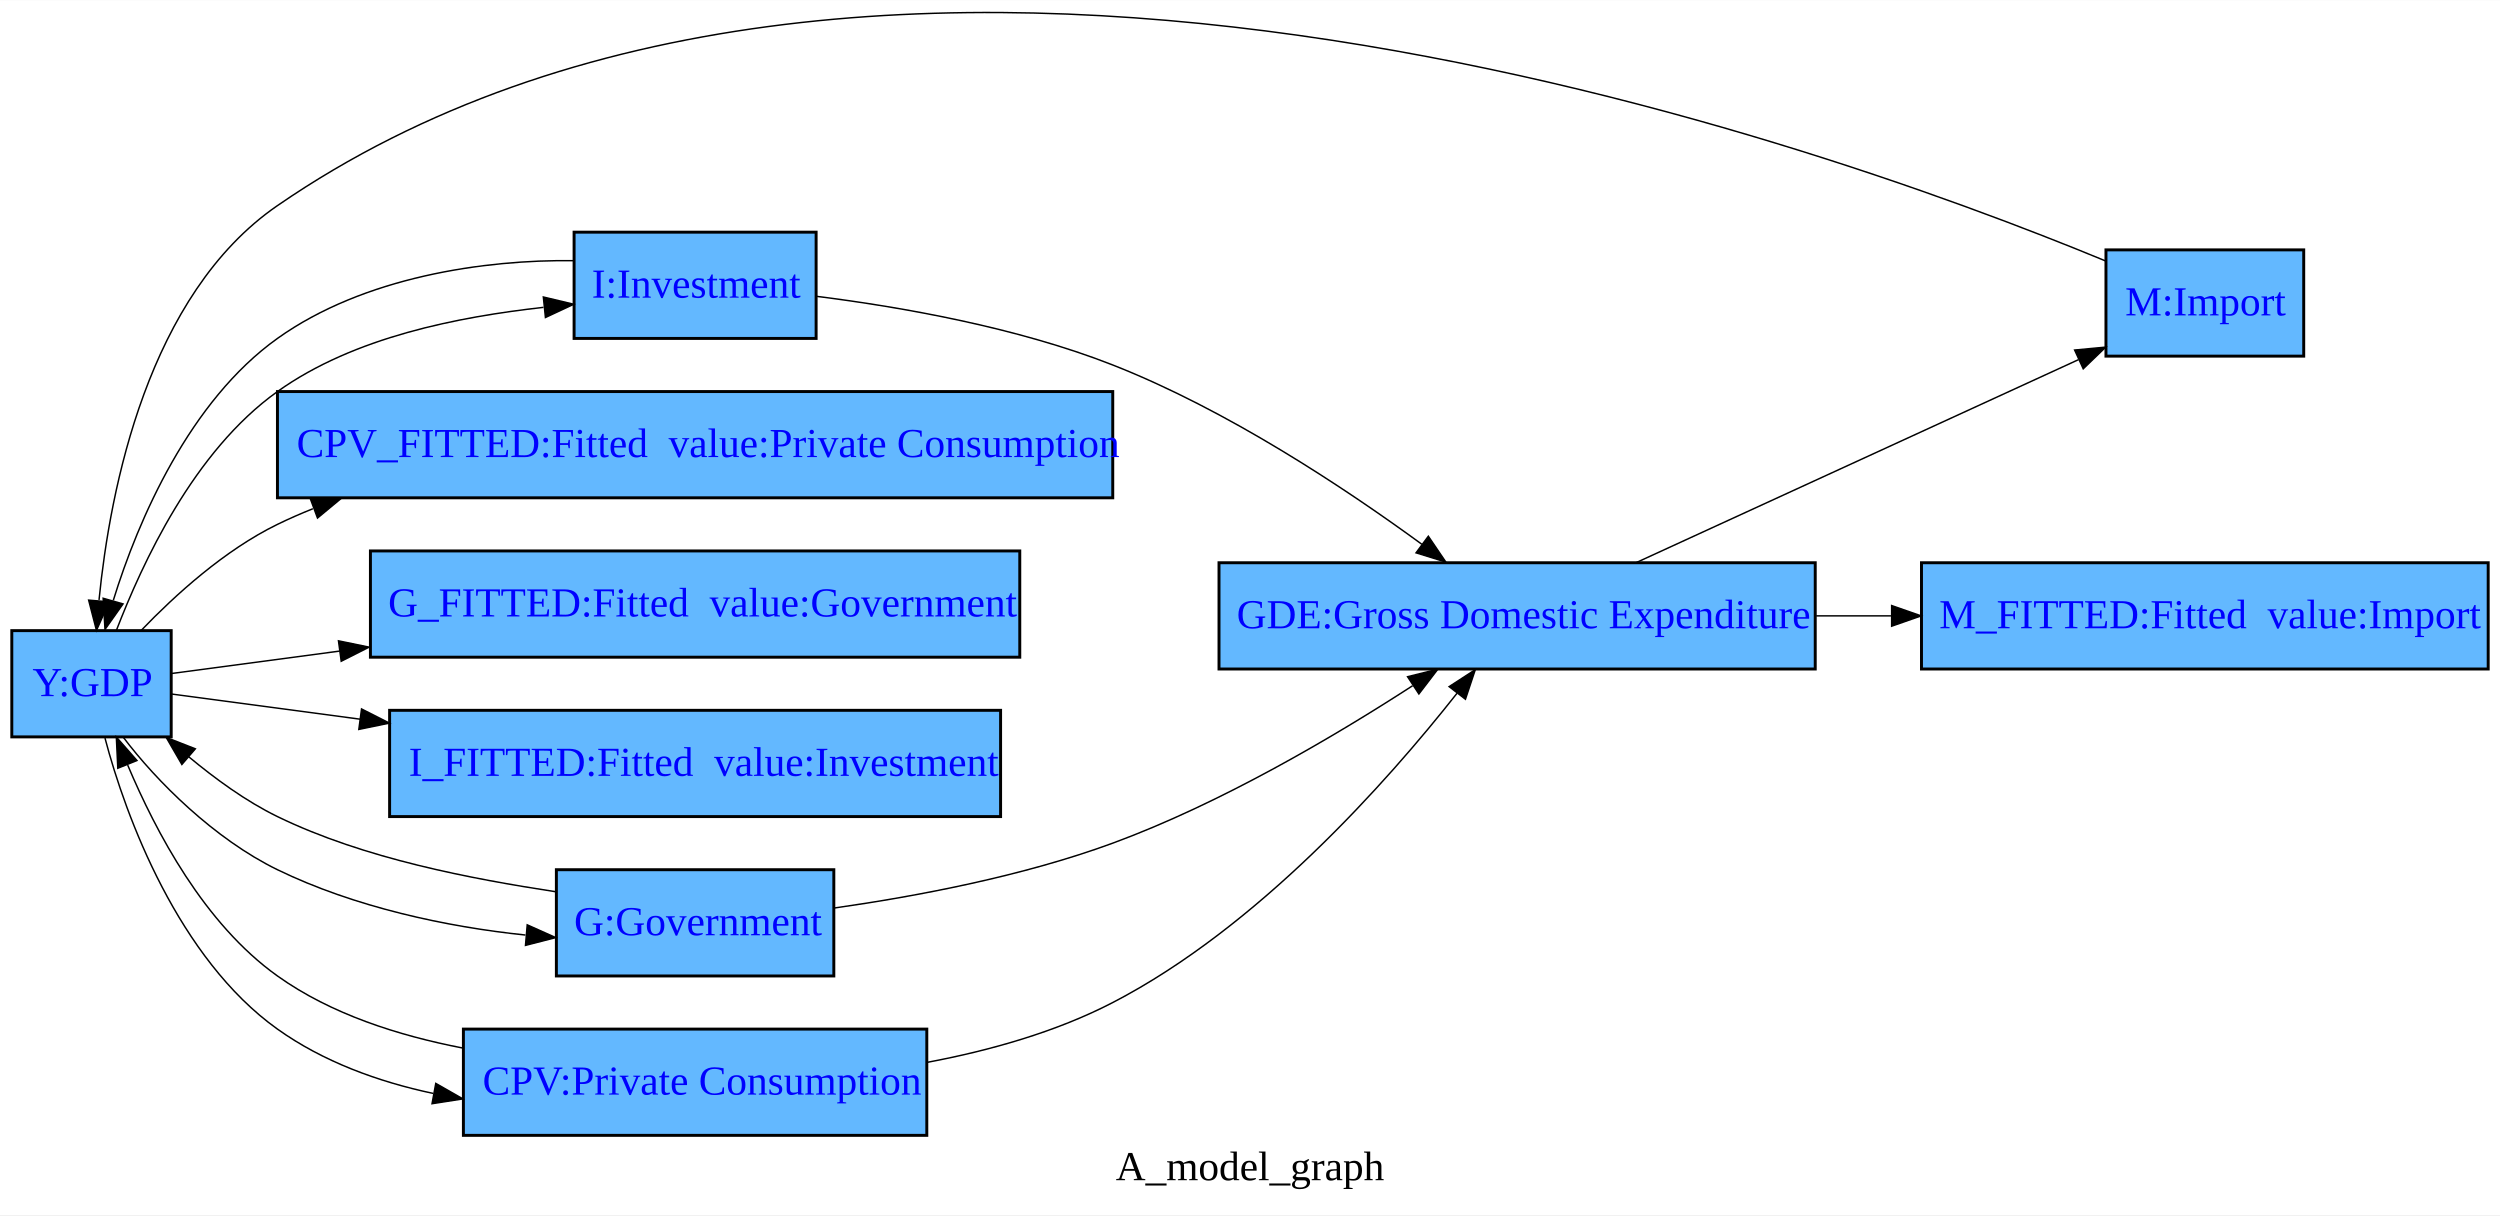
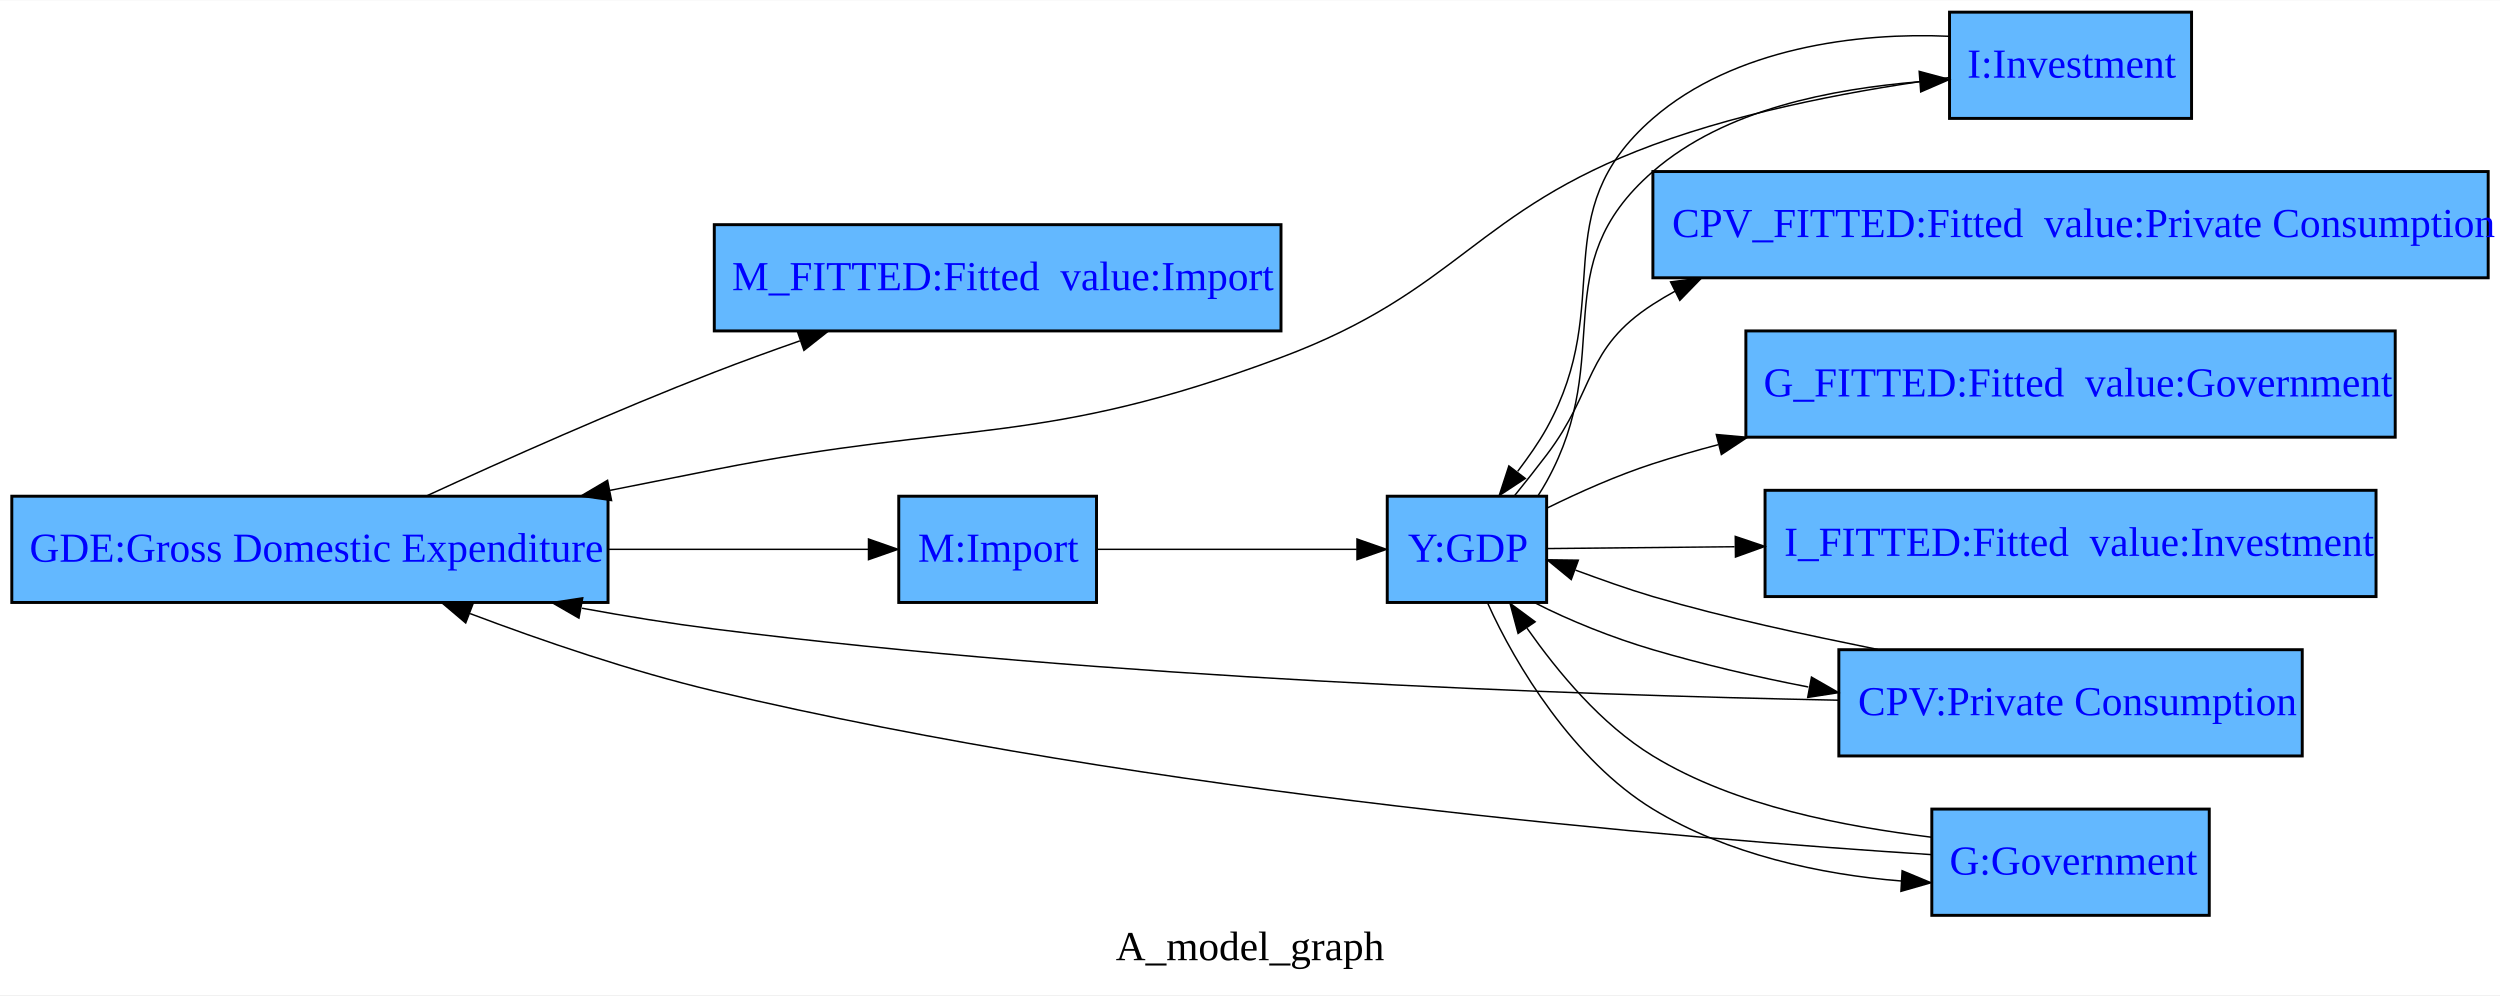
- <svg xmlns="http://www.w3.org/2000/svg" xmlns:xlink="http://www.w3.org/1999/xlink" width="432pt" height="210pt" viewBox="0.00 0.00 432.00 209.93">
-   <g id="graph0" class="graph" transform="scale(0.510035 0.510035) rotate(0) translate(4 407.59)">
-     <polygon fill="white" stroke="none" points="-4,4 -4,-407.59 843,-407.59 843,4 -4,4" />
+ <svg xmlns="http://www.w3.org/2000/svg" xmlns:xlink="http://www.w3.org/1999/xlink" width="432pt" height="172pt" viewBox="0.00 0.00 432.00 171.88">
+   <g id="graph0" class="graph" transform="scale(0.510035 0.510035) rotate(0) translate(4 333)">
+     <polygon fill="white" stroke="none" points="-4,4 -4,-333 843,-333 843,4 -4,4" />
    <text text-anchor="middle" x="419.5" y="-7.8" font-family="Times New Roman,serif" font-size="14.00">A_model_graph</text>
    <g id="node1" class="node">
      <g id="a_node1">
-         <a xlink:title="Fitted  value:Private Consumption&#10;FRML &lt;FIT&gt; CPV_FITTED = CPV(-1)*EXP( (-C2_CPV*(LOG(CPV(-1))-LOG(Y(-1))-C1_CPV)+C3_CPV*((LOG(Y))-(LOG(Y(-1))))) )$">
-           <polygon fill="#63b8ff" stroke="black" points="373,-275 90,-275 90,-239 373,-239 373,-275" />
-           <text text-anchor="start" x="96.5" y="-252.8" font-family="Times New Roman,serif" font-size="14.00" fill="blue">CPV_FITTED:Fitted  value:Private Consumption</text>
+         <a xlink:title="Fitted  value:Import&#10;FRML &lt;FIT&gt; M_FITTED = M(-1)*EXP( (-C2_M*(LOG(M(-1))-LOG(GDE(-1))-C1_M)+C3_M*((LOG(GDE))-(LOG(GDE(-1))))) )$">
+           <polygon fill="#63b8ff" stroke="black" points="430,-257 238,-257 238,-221 430,-221 430,-257" />
+           <text text-anchor="start" x="244" y="-234.8" font-family="Times New Roman,serif" font-size="14.00" fill="blue">M_FITTED:Fitted  value:Import</text>
        </a>
      </g>
    </g>
    <g id="node2" class="node">
      <g id="a_node2">
        <a xlink:title="Investment&#10;FRML &lt;FIXABLE, DAMP&gt; I = (I(-1)*EXP(I_A+ (-C2_I*(LOG(I(-1))-LOG(Y(-1)-G(-1))-C1_I)+C3_I*((LOG(Y))-(LOG(Y(-1))))) )) * (1-I_D)+ I_X*I_D $">
-           <polygon fill="#63b8ff" stroke="black" points="272.5,-329 190.5,-329 190.5,-293 272.5,-293 272.5,-329" />
-           <text text-anchor="start" x="196.5" y="-306.8" font-family="Times New Roman,serif" font-size="14.00" fill="blue">I:Investment</text>
+           <polygon fill="#63b8ff" stroke="black" points="738.5,-329 656.5,-329 656.5,-293 738.5,-293 738.5,-329" />
+           <text text-anchor="start" x="662.5" y="-306.8" font-family="Times New Roman,serif" font-size="14.00" fill="blue">I:Investment</text>
+         </a>
+       </g>
+     </g>
+     <g id="node5" class="node">
+       <g id="a_node5">
+         <a xlink:title="GDP&#10;FRML &lt;IDENT&gt; Y = CPV+I+G+X-M+YDISC$">
+           <polygon fill="#63b8ff" stroke="black" points="520,-165 466,-165 466,-129 520,-129 520,-165" />
+           <text text-anchor="start" x="473" y="-142.8" font-family="Times New Roman,serif" font-size="14.00" fill="blue">Y:GDP</text>
+         </a>
+       </g>
+     </g>
+     <g id="edge12" class="edge">
+       <g id="a_edge12">
+         <a xlink:href="bogus" xlink:title="NA">
+           <path fill="none" stroke="black" stroke-width="0.5" d="M656.45,-320.82C625.51,-322.26 583.47,-316.86 556,-293 518.75,-260.65 543.92,-231.14 520,-188 517.27,-183.07 513.75,-178.15 510.2,-173.43" />
+           <polygon fill="black" stroke="black" stroke-width="0.5" points="512.77,-171.02 503.92,-165.2 507.21,-175.27 512.77,-171.02" />
+         </a>
+       </g>
+     </g>
+     <g id="node6" class="node">
+       <g id="a_node6">
+         <a xlink:title="Gross Domestic Expenditure&#10;FRML &lt;IDENT&gt; GDE = CPV+I+G$">
+           <polygon fill="#63b8ff" stroke="black" points="202,-165 0,-165 0,-129 202,-129 202,-165" />
+           <text text-anchor="start" x="6" y="-142.8" font-family="Times New Roman,serif" font-size="14.00" fill="blue">GDE:Gross Domestic Expenditure</text>
+         </a>
+       </g>
+     </g>
+     <g id="edge9" class="edge">
+       <g id="a_edge9">
+         <a xlink:href="bogus" xlink:title="NA">
+           <path fill="none" stroke="black" stroke-width="0.5" d="M656.49,-306.87C627.85,-303.06 588.73,-296.11 556,-284 495.51,-261.61 490.43,-234.56 430,-212 348.5,-181.58 323.33,-190.91 238,-174 226.56,-171.73 214.58,-169.36 202.68,-166.99" />
+           <polygon fill="black" stroke="black" stroke-width="0.5" points="203.2,-163.53 192.71,-165.02 201.84,-170.4 203.2,-163.53" />
        </a>
      </g>
    </g>
    <g id="node3" class="node">
      <g id="a_node3">
-         <a xlink:title="Gross Domestic Expenditure&#10;FRML &lt;IDENT&gt; GDE = CPV+I+G$">
-           <polygon fill="#63b8ff" stroke="black" points="611,-217 409,-217 409,-181 611,-181 611,-217" />
-           <text text-anchor="start" x="415" y="-194.8" font-family="Times New Roman,serif" font-size="14.00" fill="blue">GDE:Gross Domestic Expenditure</text>
+         <a xlink:title="Fitted  value:Private Consumption&#10;FRML &lt;FIT&gt; CPV_FITTED = CPV(-1)*EXP( (-C2_CPV*(LOG(CPV(-1))-LOG(Y(-1))-C1_CPV)+C3_CPV*((LOG(Y))-(LOG(Y(-1))))) )$">
+           <polygon fill="#63b8ff" stroke="black" points="839,-275 556,-275 556,-239 839,-239 839,-275" />
+           <text text-anchor="start" x="562.5" y="-252.8" font-family="Times New Roman,serif" font-size="14.00" fill="blue">CPV_FITTED:Fitted  value:Private Consumption</text>
+         </a>
+       </g>
+     </g>
+     <g id="node4" class="node">
+       <g id="a_node4">
+         <a xlink:title="Private Consumption&#10;FRML &lt;FIXABLE, DAMP&gt; CPV = (CPV(-1)*EXP(CPV_A+ (-C2_CPV*(LOG(CPV(-1))-LOG(Y(-1))-C1_CPV)+C3_CPV*((LOG(Y))-(LOG(Y(-1))))) )) * (1-CPV_D)+ CPV_X*CPV_D $">
+           <polygon fill="#63b8ff" stroke="black" points="776,-113 619,-113 619,-77 776,-77 776,-113" />
+           <text text-anchor="start" x="625.5" y="-90.8" font-family="Times New Roman,serif" font-size="14.00" fill="blue">CPV:Private Consumption</text>
+         </a>
+       </g>
+     </g>
+     <g id="edge14" class="edge">
+       <g id="a_edge14">
+         <a xlink:href="bogus" xlink:title="NA">
+           <path fill="none" stroke="black" stroke-width="0.5" d="M632.23,-113.07C608.08,-117.99 580.54,-123.77 556,-131 547.36,-133.55 538.26,-136.85 529.77,-139.96" />
+           <polygon fill="black" stroke="black" stroke-width="0.5" points="528.34,-136.75 520.15,-143.47 530.74,-143.33 528.34,-136.75" />
+         </a>
+       </g>
+     </g>
+     <g id="edge11" class="edge">
+       <g id="a_edge11">
+         <a xlink:href="bogus" xlink:title="NA">
+           <path fill="none" stroke="black" stroke-width="0.5" d="M618.73,-95.89C527.28,-97.72 371.08,-103.25 238,-120 223.45,-121.83 208.11,-124.32 193.2,-127.05" />
+           <polygon fill="black" stroke="black" stroke-width="0.5" points="192.14,-123.69 182.96,-128.98 193.43,-130.57 192.14,-123.69" />
+         </a>
+       </g>
+     </g>
+     <g id="edge1" class="edge">
+       <g id="a_edge1">
+         <a xlink:href="bogus" xlink:title="NA">
+           <path fill="none" stroke="black" stroke-width="0.5" d="M517.06,-165.14C518.11,-166.75 519.1,-168.37 520,-170 543.92,-213.14 518.75,-242.65 556,-275 580.58,-296.35 616.81,-302.91 646.32,-305.44" />
+           <polygon fill="black" stroke="black" stroke-width="0.5" points="646.22,-308.95 656.45,-306.19 646.74,-301.97 646.22,-308.95" />
+         </a>
+       </g>
+     </g>
+     <g id="edge4" class="edge">
+       <g id="a_edge4">
+         <a xlink:href="bogus" xlink:title="NA">
+           <path fill="none" stroke="black" stroke-width="0.5" d="M509.07,-165.11C512.71,-169.6 516.54,-174.44 520,-179 536.76,-201.11 532.69,-214.96 556,-230 558.45,-231.58 560.96,-233.07 563.54,-234.48" />
+           <polygon fill="black" stroke="black" stroke-width="0.5" points="561.99,-237.62 572.5,-238.95 565.12,-231.35 561.99,-237.62" />
        </a>
      </g>
    </g>
    <g id="edge8" class="edge">
      <g id="a_edge8">
        <a xlink:href="bogus" xlink:title="NA">
-           <path fill="none" stroke="black" stroke-width="0.5" d="M272.66,-307.26C301.37,-303.64 340.52,-296.76 373,-284 411.59,-268.85 451.29,-242.57 477.76,-223.23" />
-           <polygon fill="black" stroke="black" stroke-width="0.5" points="479.92,-225.99 485.87,-217.22 475.75,-220.36 479.92,-225.99" />
-         </a>
-       </g>
-     </g>
-     <g id="node6" class="node">
-       <g id="a_node6">
-         <a xlink:title="GDP&#10;FRML &lt;IDENT&gt; Y = CPV+I+G+X-M+YDISC$">
-           <polygon fill="#63b8ff" stroke="black" points="54,-194 0,-194 0,-158 54,-158 54,-194" />
-           <text text-anchor="start" x="7" y="-171.8" font-family="Times New Roman,serif" font-size="14.00" fill="blue">Y:GDP</text>
-         </a>
-       </g>
-     </g>
-     <g id="edge12" class="edge">
-       <g id="a_edge12">
-         <a xlink:href="bogus" xlink:title="NA">
-           <path fill="none" stroke="black" stroke-width="0.5" d="M190.39,-319.34C160.21,-319.76 119.22,-313.85 90,-293 60.35,-271.84 42.87,-231.76 34.39,-204.26" />
-           <polygon fill="black" stroke="black" stroke-width="0.5" points="37.68,-203.05 31.57,-194.4 30.95,-204.97 37.68,-203.05" />
-         </a>
-       </g>
-     </g>
-     <g id="node5" class="node">
-       <g id="a_node5">
-         <a xlink:title="Import&#10;FRML &lt;FIXABLE, DAMP&gt; M = (M(-1)*EXP(M_A+ (-C2_M*(LOG(M(-1))-LOG(GDE(-1))-C1_M)+C3_M*((LOG(GDE))-(LOG(GDE(-1))))) )) * (1-M_D)+ M_X*M_D $">
-           <polygon fill="#63b8ff" stroke="black" points="776.5,-323 709.5,-323 709.5,-287 776.5,-287 776.5,-323" />
-           <text text-anchor="start" x="716" y="-300.8" font-family="Times New Roman,serif" font-size="14.00" fill="blue">M:Import</text>
-         </a>
-       </g>
-     </g>
-     <g id="edge14" class="edge">
-       <g id="a_edge14">
-         <a xlink:href="bogus" xlink:title="NA">
-           <path fill="none" stroke="black" stroke-width="0.5" d="M550.45,-217.1C592.14,-236.23 657.63,-266.28 700.19,-285.81" />
-           <polygon fill="black" stroke="black" stroke-width="0.5" points="698.88,-289.07 709.43,-290.06 701.8,-282.7 698.88,-289.07" />
-         </a>
-       </g>
-     </g>
-     <g id="node10" class="node">
-       <g id="a_node10">
-         <a xlink:title="Fitted  value:Import&#10;FRML &lt;FIT&gt; M_FITTED = M(-1)*EXP( (-C2_M*(LOG(M(-1))-LOG(GDE(-1))-C1_M)+C3_M*((LOG(GDE))-(LOG(GDE(-1))))) )$">
-           <polygon fill="#63b8ff" stroke="black" points="839,-217 647,-217 647,-181 839,-181 839,-217" />
-           <text text-anchor="start" x="653" y="-194.8" font-family="Times New Roman,serif" font-size="14.00" fill="blue">M_FITTED:Fitted  value:Import</text>
-         </a>
-       </g>
-     </g>
-     <g id="edge1" class="edge">
-       <g id="a_edge1">
-         <a xlink:href="bogus" xlink:title="NA">
-           <path fill="none" stroke="black" stroke-width="0.5" d="M611.31,-199C619.71,-199 628.21,-199 636.65,-199" />
-           <polygon fill="black" stroke="black" stroke-width="0.5" points="636.89,-202.5 646.89,-199 636.89,-195.5 636.89,-202.5" />
-         </a>
-       </g>
-     </g>
-     <g id="node4" class="node">
-       <g id="a_node4">
-         <a xlink:title="Fitted  value:Government&#10;FRML &lt;FIT&gt; G_FITTED = G(-1)*EXP( (-C2_G*(LOG(G(-1))-LOG(Y(-1))-C1_G)+C3_G*((LOG(Y))-(LOG(Y(-1))))) )$">
-           <polygon fill="#63b8ff" stroke="black" points="341.5,-221 121.5,-221 121.5,-185 341.5,-185 341.5,-221" />
-           <text text-anchor="start" x="127.5" y="-198.8" font-family="Times New Roman,serif" font-size="14.00" fill="blue">G_FITTED:Fitted  value:Government</text>
-         </a>
-       </g>
-     </g>
-     <g id="edge5" class="edge">
-       <g id="a_edge5">
-         <a xlink:href="bogus" xlink:title="NA">
-           <path fill="none" stroke="black" stroke-width="0.5" d="M709.47,-319.21C607.43,-361.39 288.65,-474.68 90,-338 46.19,-307.86 33.32,-242.23 29.55,-204.4" />
-           <polygon fill="black" stroke="black" stroke-width="0.5" points="33.01,-203.75 28.68,-194.08 26.03,-204.34 33.01,-203.75" />
-         </a>
-       </g>
-     </g>
-     <g id="edge9" class="edge">
-       <g id="a_edge9">
-         <a xlink:href="bogus" xlink:title="NA">
-           <path fill="none" stroke="black" stroke-width="0.5" d="M43.84,-194.08C55.42,-206.14 72.16,-221.31 90,-230 93.89,-231.9 97.91,-233.66 102.01,-235.3" />
-           <polygon fill="black" stroke="black" stroke-width="0.5" points="101.13,-238.71 111.72,-238.9 103.57,-232.14 101.13,-238.71" />
-         </a>
-       </g>
-     </g>
-     <g id="edge4" class="edge">
-       <g id="a_edge4">
-         <a xlink:href="bogus" xlink:title="NA">
-           <path fill="none" stroke="black" stroke-width="0.5" d="M35.41,-194.04C44.23,-216.81 61.49,-254.66 90,-275 116.02,-293.57 151.39,-300.29 180.13,-303.53" />
-           <polygon fill="black" stroke="black" stroke-width="0.5" points="180.08,-307.04 190.39,-304.58 180.79,-300.08 180.08,-307.04" />
-         </a>
-       </g>
-     </g>
-     <g id="edge13" class="edge">
-       <g id="a_edge13">
-         <a xlink:href="bogus" xlink:title="NA">
-           <path fill="none" stroke="black" stroke-width="0.5" d="M54.06,-179.47C69.25,-181.5 89.62,-184.22 111.11,-187.08" />
-           <polygon fill="black" stroke="black" stroke-width="0.5" points="110.67,-190.55 121.05,-188.41 111.6,-183.62 110.67,-190.55" />
-         </a>
-       </g>
-     </g>
-     <g id="node7" class="node">
-       <g id="a_node7">
-         <a xlink:title="Fitted  value:Investment&#10;FRML &lt;FIT&gt; I_FITTED = I(-1)*EXP( (-C2_I*(LOG(I(-1))-LOG(Y(-1)-G(-1))-C1_I)+C3_I*((LOG(Y))-(LOG(Y(-1))))) )$">
-           <polygon fill="#63b8ff" stroke="black" points="335,-167 128,-167 128,-131 335,-131 335,-167" />
-           <text text-anchor="start" x="134.5" y="-144.8" font-family="Times New Roman,serif" font-size="14.00" fill="blue">I_FITTED:Fitted  value:Investment</text>
-         </a>
-       </g>
-     </g>
-     <g id="edge3" class="edge">
-       <g id="a_edge3">
-         <a xlink:href="bogus" xlink:title="NA">
-           <path fill="none" stroke="black" stroke-width="0.5" d="M54.06,-172.53C70.86,-170.28 94,-167.2 117.99,-164" />
-           <polygon fill="black" stroke="black" stroke-width="0.5" points="118.49,-167.47 127.94,-162.67 117.57,-160.53 118.49,-167.47" />
+           <path fill="none" stroke="black" stroke-width="0.5" d="M516.01,-128.89C527.7,-122.87 542.42,-117 556,-113 572.83,-108.04 591.07,-103.76 608.66,-100.36" />
+           <polygon fill="black" stroke="black" stroke-width="0.5" points="609.73,-103.72 618.92,-98.45 608.45,-96.83 609.73,-103.72" />
        </a>
      </g>
    </g>
    <g id="node8" class="node">
      <g id="a_node8">
        <a xlink:title="Government&#10;FRML &lt;FIXABLE, DAMP&gt; G = (G(-1)*EXP(G_A+ (-C2_G*(LOG(G(-1))-LOG(Y(-1))-C1_G)+C3_G*((LOG(Y))-(LOG(Y(-1))))) )) * (1-G_D)+ G_X*G_D $">
-           <polygon fill="#63b8ff" stroke="black" points="278.5,-113 184.5,-113 184.5,-77 278.5,-77 278.5,-113" />
-           <text text-anchor="start" x="190.5" y="-90.8" font-family="Times New Roman,serif" font-size="14.00" fill="blue">G:Government</text>
+           <polygon fill="#63b8ff" stroke="black" points="744.5,-59 650.5,-59 650.5,-23 744.5,-23 744.5,-59" />
+           <text text-anchor="start" x="656.5" y="-36.8" font-family="Times New Roman,serif" font-size="14.00" fill="blue">G:Government</text>
+         </a>
+       </g>
+     </g>
+     <g id="edge15" class="edge">
+       <g id="a_edge15">
+         <a xlink:href="bogus" xlink:title="NA">
+           <path fill="none" stroke="black" stroke-width="0.5" d="M500.06,-128.69C509.44,-107.76 529.21,-75.34 556,-59 581.1,-43.69 613.03,-36.77 640.11,-34.64" />
+           <polygon fill="black" stroke="black" stroke-width="0.5" points="640.44,-38.12 650.22,-34.05 640.04,-31.13 640.44,-38.12" />
+         </a>
+       </g>
+     </g>
+     <g id="node9" class="node">
+       <g id="a_node9">
+         <a xlink:title="Fitted  value:Government&#10;FRML &lt;FIT&gt; G_FITTED = G(-1)*EXP( (-C2_G*(LOG(G(-1))-LOG(Y(-1))-C1_G)+C3_G*((LOG(Y))-(LOG(Y(-1))))) )$">
+           <polygon fill="#63b8ff" stroke="black" points="807.5,-221 587.5,-221 587.5,-185 807.5,-185 807.5,-221" />
+           <text text-anchor="start" x="593.5" y="-198.8" font-family="Times New Roman,serif" font-size="14.00" fill="blue">G_FITTED:Fitted  value:Government</text>
+         </a>
+       </g>
+     </g>
+     <g id="edge2" class="edge">
+       <g id="a_edge2">
+         <a xlink:href="bogus" xlink:title="NA">
+           <path fill="none" stroke="black" stroke-width="0.5" d="M520.27,-161.05C531.09,-166.37 543.91,-172.08 556,-176 563.15,-178.32 570.56,-180.47 578.09,-182.45" />
+           <polygon fill="black" stroke="black" stroke-width="0.5" points="577.48,-185.91 588.04,-184.97 579.2,-179.12 577.48,-185.91" />
+         </a>
+       </g>
+     </g>
+     <g id="node10" class="node">
+       <g id="a_node10">
+         <a xlink:title="Fitted  value:Investment&#10;FRML &lt;FIT&gt; I_FITTED = I(-1)*EXP( (-C2_I*(LOG(I(-1))-LOG(Y(-1)-G(-1))-C1_I)+C3_I*((LOG(Y))-(LOG(Y(-1))))) )$">
+           <polygon fill="#63b8ff" stroke="black" points="801,-167 594,-167 594,-131 801,-131 801,-167" />
+           <text text-anchor="start" x="600.5" y="-144.8" font-family="Times New Roman,serif" font-size="14.00" fill="blue">I_FITTED:Fitted  value:Investment</text>
+         </a>
+       </g>
+     </g>
+     <g id="edge3" class="edge">
+       <g id="a_edge3">
+         <a xlink:href="bogus" xlink:title="NA">
+           <path fill="none" stroke="black" stroke-width="0.5" d="M520.06,-147.26C536.79,-147.42 559.8,-147.65 583.67,-147.89" />
+           <polygon fill="black" stroke="black" stroke-width="0.5" points="583.91,-151.39 593.94,-147.99 583.98,-144.39 583.91,-151.39" />
+         </a>
+       </g>
+     </g>
+     <g id="edge13" class="edge">
+       <g id="a_edge13">
+         <a xlink:href="bogus" xlink:title="NA">
+           <path fill="none" stroke="black" stroke-width="0.5" d="M140.3,-165.01C167.34,-177.45 204.56,-194.02 238,-207 247.31,-210.61 257.22,-214.21 266.99,-217.63" />
+           <polygon fill="black" stroke="black" stroke-width="0.5" points="266.09,-221.02 276.69,-220.97 268.37,-214.4 266.09,-221.02" />
+         </a>
+       </g>
+     </g>
+     <g id="node7" class="node">
+       <g id="a_node7">
+         <a xlink:title="Import&#10;FRML &lt;FIXABLE, DAMP&gt; M = (M(-1)*EXP(M_A+ (-C2_M*(LOG(M(-1))-LOG(GDE(-1))-C1_M)+C3_M*((LOG(GDE))-(LOG(GDE(-1))))) )) * (1-M_D)+ M_X*M_D $">
+           <polygon fill="#63b8ff" stroke="black" points="367.5,-165 300.5,-165 300.5,-129 367.5,-129 367.5,-165" />
+           <text text-anchor="start" x="307" y="-142.8" font-family="Times New Roman,serif" font-size="14.00" fill="blue">M:Import</text>
+         </a>
+       </g>
+     </g>
+     <g id="edge6" class="edge">
+       <g id="a_edge6">
+         <a xlink:href="bogus" xlink:title="NA">
+           <path fill="none" stroke="black" stroke-width="0.5" d="M202.31,-147C233.1,-147 265.36,-147 290.12,-147" />
+           <polygon fill="black" stroke="black" stroke-width="0.5" points="290.25,-150.5 300.25,-147 290.25,-143.5 290.25,-150.5" />
+         </a>
+       </g>
+     </g>
+     <g id="edge10" class="edge">
+       <g id="a_edge10">
+         <a xlink:href="bogus" xlink:title="NA">
+           <path fill="none" stroke="black" stroke-width="0.5" d="M367.53,-147C393.22,-147 429.05,-147 455.68,-147" />
+           <polygon fill="black" stroke="black" stroke-width="0.5" points="455.75,-150.5 465.75,-147 455.75,-143.5 455.75,-150.5" />
        </a>
      </g>
    </g>
    <g id="edge7" class="edge">
      <g id="a_edge7">
        <a xlink:href="bogus" xlink:title="NA">
-           <path fill="none" stroke="black" stroke-width="0.5" d="M37.7,-157.97C48.95,-143 68.7,-123.37 90,-113 116.02,-100.33 147.47,-93.6 174.01,-90.87" />
-           <polygon fill="black" stroke="black" stroke-width="0.5" points="174.62,-94.33 184.29,-90 174.03,-87.36 174.62,-94.33" />
-         </a>
-       </g>
-     </g>
-     <g id="node9" class="node">
-       <g id="a_node9">
-         <a xlink:title="Private Consumption&#10;FRML &lt;FIXABLE, DAMP&gt; CPV = (CPV(-1)*EXP(CPV_A+ (-C2_CPV*(LOG(CPV(-1))-LOG(Y(-1))-C1_CPV)+C3_CPV*((LOG(Y))-(LOG(Y(-1))))) )) * (1-CPV_D)+ CPV_X*CPV_D $">
-           <polygon fill="#63b8ff" stroke="black" points="310,-59 153,-59 153,-23 310,-23 310,-59" />
-           <text text-anchor="start" x="159.5" y="-36.8" font-family="Times New Roman,serif" font-size="14.00" fill="blue">CPV:Private Consumption</text>
-         </a>
-       </g>
-     </g>
-     <g id="edge11" class="edge">
-       <g id="a_edge11">
-         <a xlink:href="bogus" xlink:title="NA">
-           <path fill="none" stroke="black" stroke-width="0.5" d="M31.57,-157.6C38.61,-130.79 56.56,-82.86 90,-59 105.43,-47.99 124.13,-41.15 142.8,-37.2" />
-           <polygon fill="black" stroke="black" stroke-width="0.5" points="143.64,-40.61 152.84,-35.35 142.37,-33.72 143.64,-40.61" />
-         </a>
-       </g>
-     </g>
-     <g id="edge2" class="edge">
-       <g id="a_edge2">
-         <a xlink:href="bogus" xlink:title="NA">
-           <path fill="none" stroke="black" stroke-width="0.5" d="M278.76,-100.04C306.66,-104.01 342.58,-110.81 373,-122 409.6,-135.47 447.98,-158.09 474.6,-175.34" />
-           <polygon fill="black" stroke="black" stroke-width="0.5" points="472.88,-178.39 483.16,-180.96 476.72,-172.54 472.88,-178.39" />
-         </a>
-       </g>
-     </g>
-     <g id="edge6" class="edge">
-       <g id="a_edge6">
-         <a xlink:href="bogus" xlink:title="NA">
-           <path fill="none" stroke="black" stroke-width="0.5" d="M184.29,-105.53C155.91,-109.91 119.48,-116.64 90,-131 79.28,-136.22 68.96,-143.78 59.91,-151.29" />
-           <polygon fill="black" stroke="black" stroke-width="0.5" points="57.62,-148.65 52.31,-157.82 62.18,-153.96 57.62,-148.65" />
-         </a>
-       </g>
-     </g>
-     <g id="edge10" class="edge">
-       <g id="a_edge10">
-         <a xlink:href="bogus" xlink:title="NA">
-           <path fill="none" stroke="black" stroke-width="0.5" d="M310.27,-47.76C331.44,-51.75 353.82,-58.05 373,-68 422.22,-93.51 465.75,-142.48 489.64,-172.78" />
-           <polygon fill="black" stroke="black" stroke-width="0.5" points="486.96,-175.03 495.84,-180.8 492.49,-170.75 486.96,-175.03" />
-         </a>
-       </g>
-     </g>
-     <g id="edge15" class="edge">
-       <g id="a_edge15">
-         <a xlink:href="bogus" xlink:title="NA">
-           <path fill="none" stroke="black" stroke-width="0.5" d="M152.84,-52.57C130.96,-56.82 108.2,-64.02 90,-77 65.16,-94.72 48.87,-125.72 39.25,-148.47" />
-           <polygon fill="black" stroke="black" stroke-width="0.5" points="35.91,-147.37 35.41,-157.96 42.4,-150 35.91,-147.37" />
+           <path fill="none" stroke="black" stroke-width="0.5" d="M650.22,-49.49C621.3,-53.13 584.31,-59.74 556,-77 538.46,-87.7 523.92,-105.29 513.35,-120.29" />
+           <polygon fill="black" stroke="black" stroke-width="0.5" points="510.33,-118.51 507.59,-128.74 516.11,-122.45 510.33,-118.51" />
+         </a>
+       </g>
+     </g>
+     <g id="edge5" class="edge">
+       <g id="a_edge5">
+         <a xlink:href="bogus" xlink:title="NA">
+           <path fill="none" stroke="black" stroke-width="0.5" d="M650.37,-43.57C567.05,-48.93 386.34,-63.87 238,-99 210.15,-105.6 180.05,-115.87 155.26,-125.23" />
+           <polygon fill="black" stroke="black" stroke-width="0.5" points="153.78,-122.05 145.69,-128.9 156.28,-128.59 153.78,-122.05" />
        </a>
      </g>
    </g>
  </g>
</svg>
